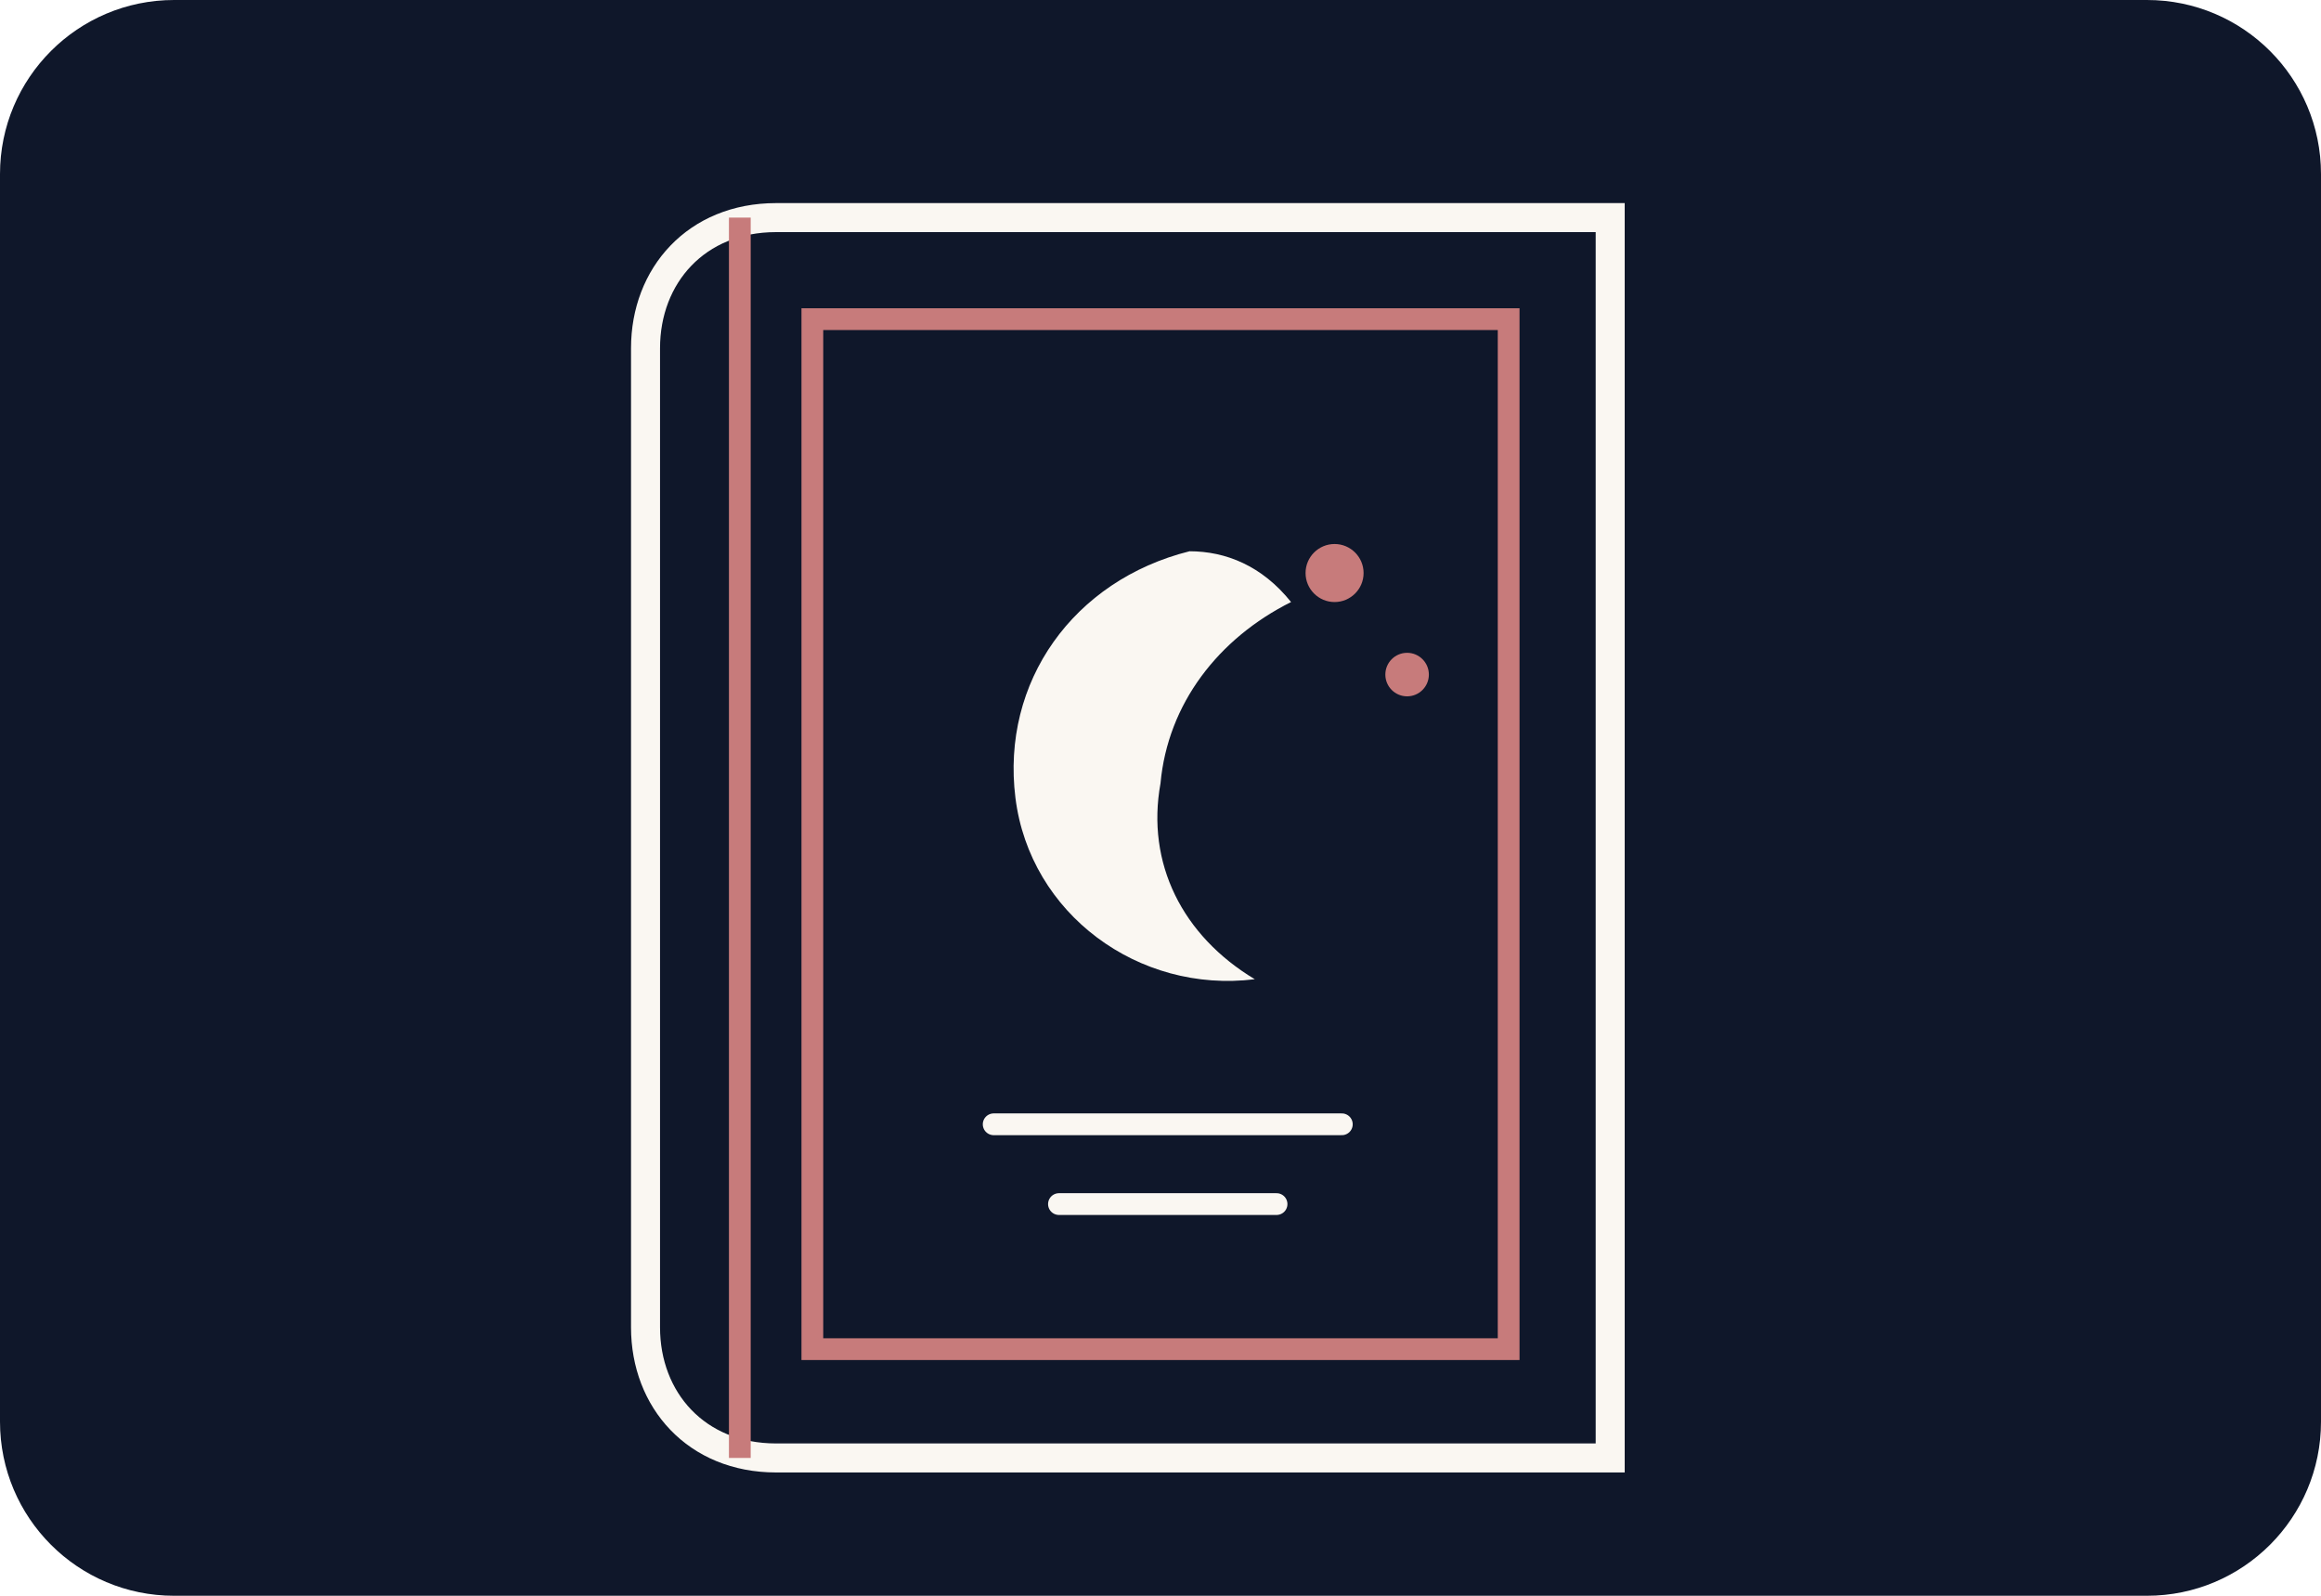
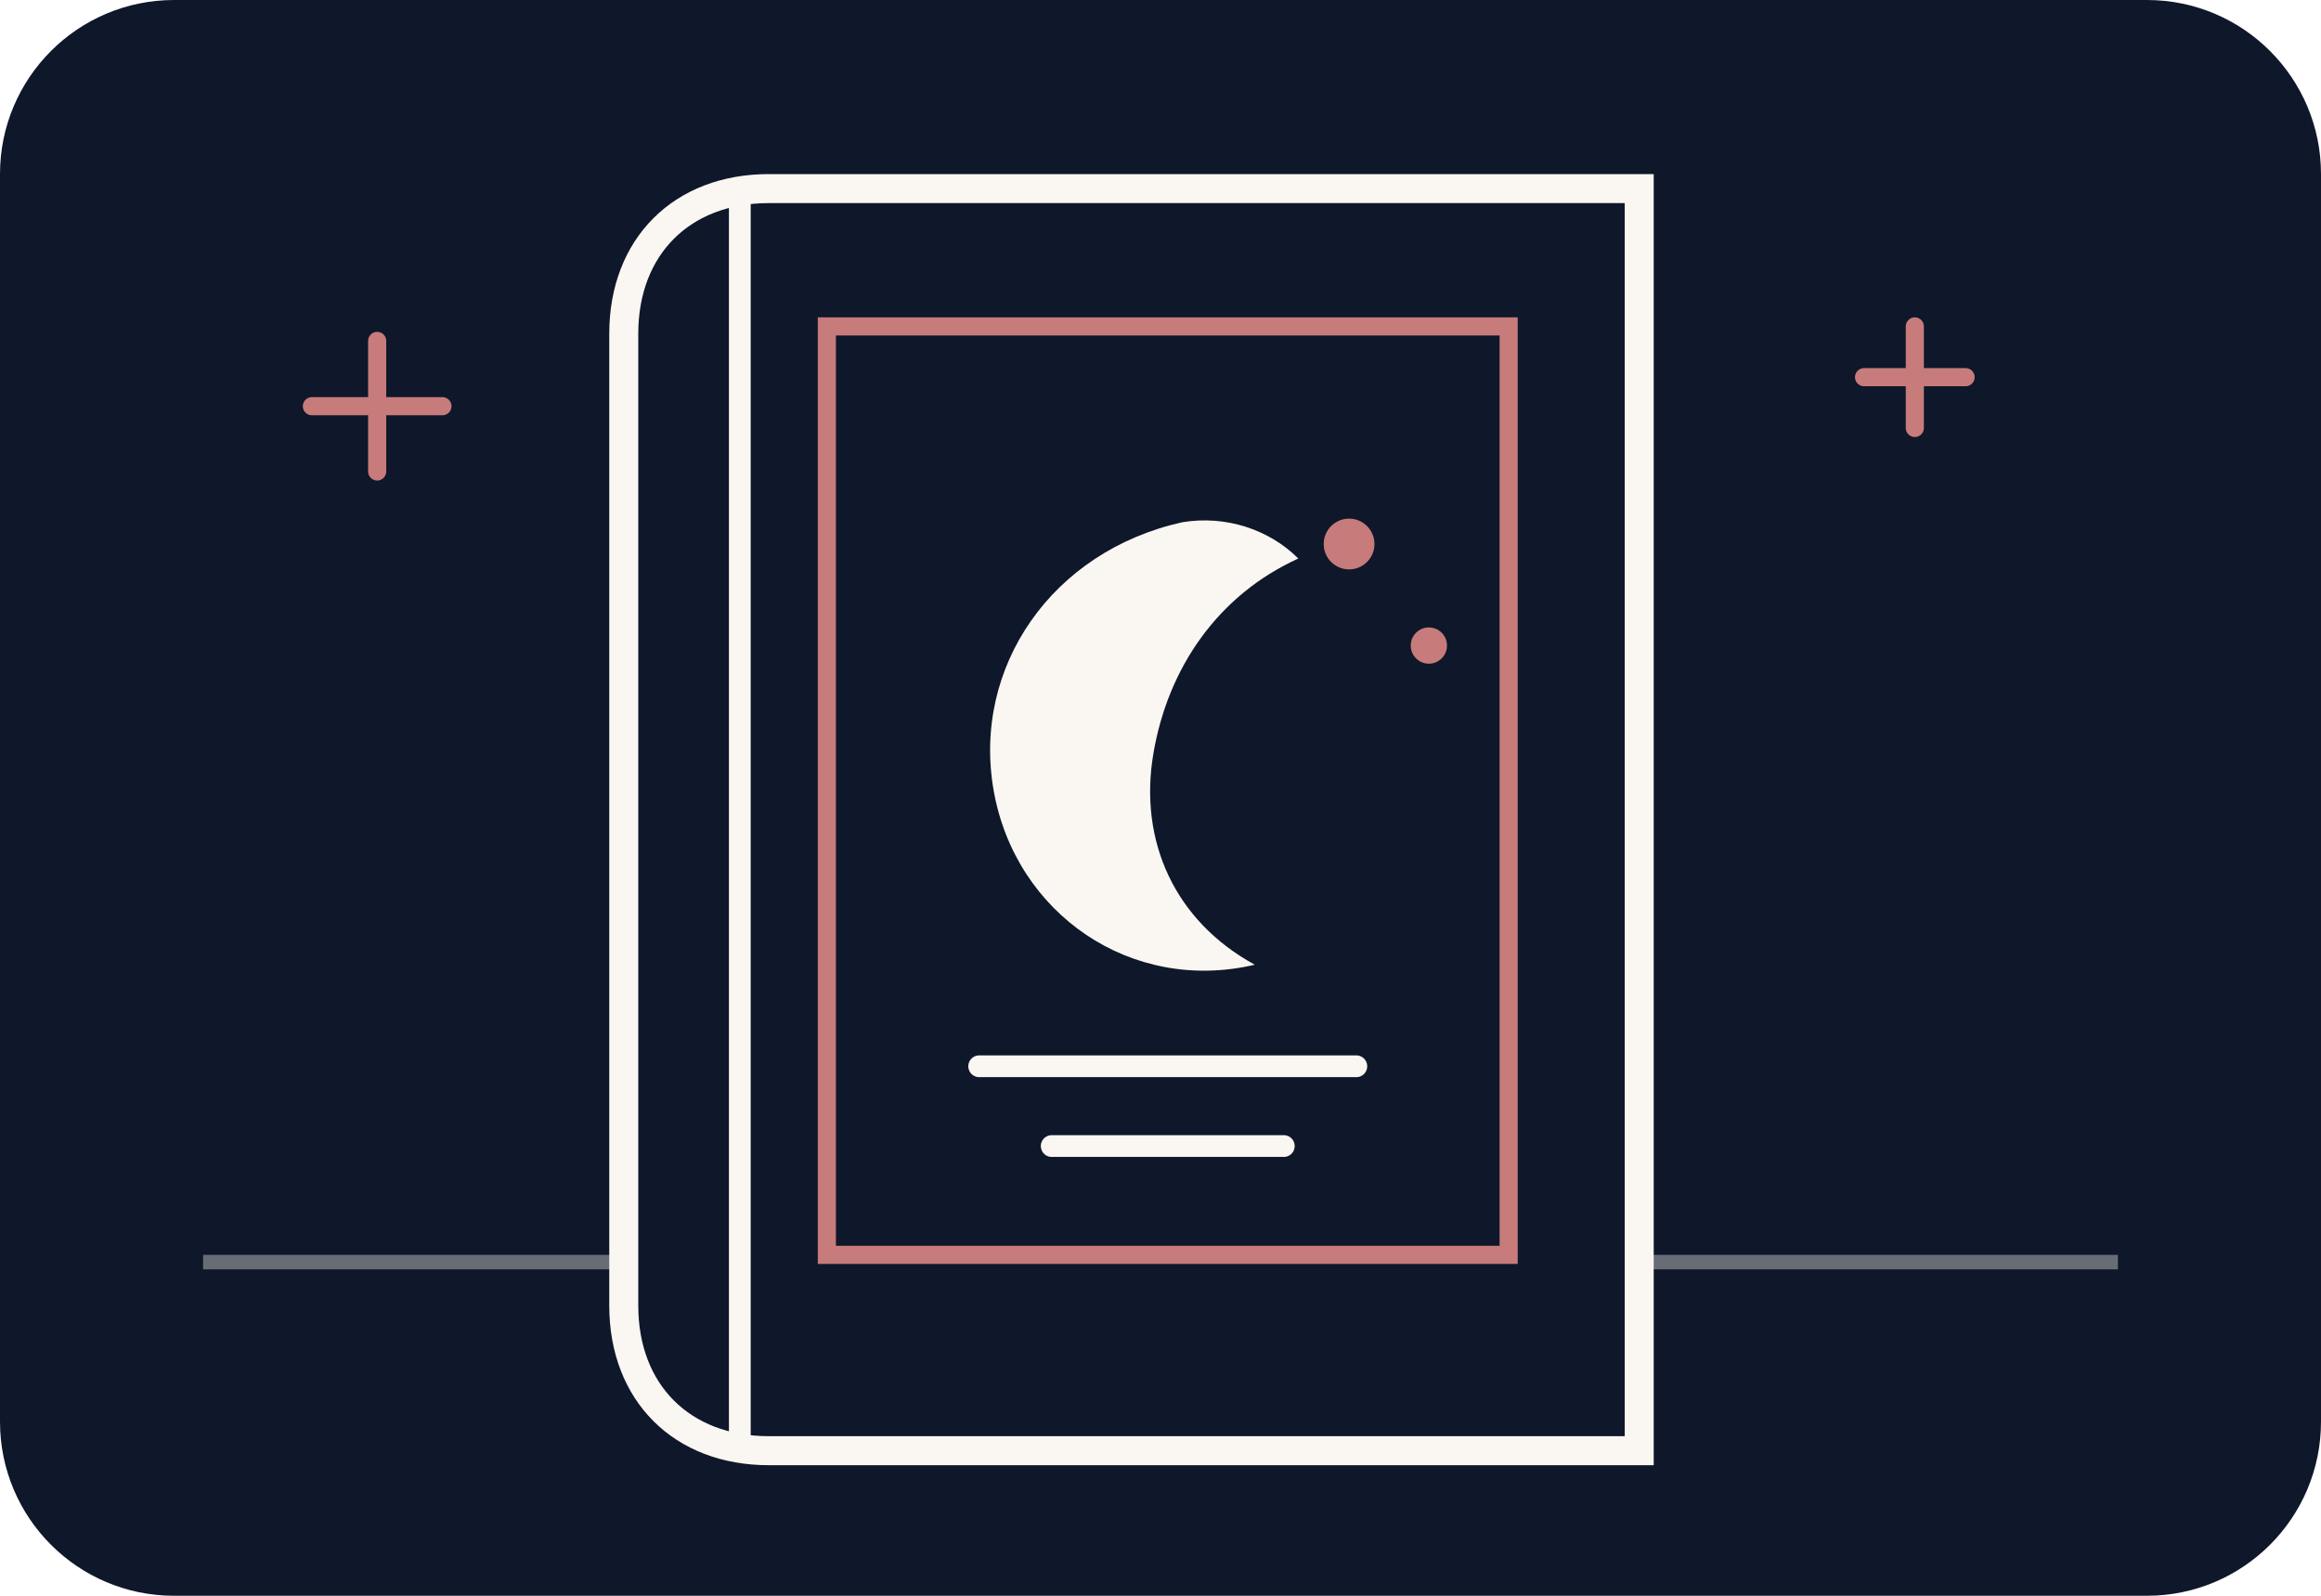
<svg xmlns="http://www.w3.org/2000/svg" viewBox="0 0 320 220">
  <rect width="320" height="220" rx="24" fill="#0F172A" />
-   <g transform="translate(89 21)">
-     <path d="M18 9h115v171H18c-11 0-18-8-18-18V27C0 17 7 9 18 9Z" fill="#0F172A" stroke="#FAF7F2" stroke-width="4" />
-     <path d="M13 9v171M23 23h96v142H23z" fill="none" stroke="#C77B7B" stroke-width="3" />
-     <path d="M75 55c-16 4-26 18-24 34 2 16 17 27 33 25-10-6-15-16-13-27 1-11 8-20 18-25-4-5-9-7-14-7Z" fill="#FAF7F2" />
-     <circle cx="95" cy="58" r="4" fill="#C77B7B" />
-     <circle cx="105" cy="72" r="3" fill="#C77B7B" />
-     <path d="M48 134h48M57 145h30" stroke="#FAF7F2" stroke-width="3" stroke-linecap="round" />
+   <path d="M28 174h264" stroke="#FAF7F2" stroke-width="2" opacity=".38" />
+   <g transform="translate(86 18)">
+     <path d="M20 8h120v174H20c-12 0-20-8-20-20V28C0 16 8 8 20 8Z" fill="#0F172A" stroke="#FAF7F2" stroke-width="4" />
+     <path d="M16 8v174" stroke="#FAF7F2" stroke-width="3" />
+     <rect x="28" y="27" width="94" height="128" fill="none" stroke="#C77B7B" stroke-width="2.5" />
+     <path d="M77 54c-18 4-29 20-26 37 3 17 19 28 36 24-11-6-16-17-14-29 2-12 9-22 20-27-4-4-10-6-16-5Z" fill="#FAF7F2" />
+     <circle cx="100" cy="57" r="3.5" fill="#C77B7B" />
+     <circle cx="111" cy="71" r="2.5" fill="#C77B7B" />
+     <path d="M49 129h52M59 140h32" stroke="#FAF7F2" stroke-width="3" stroke-linecap="round" />
  </g>
+   <path d="M43 56h18M52 47v18M257 52h14M264 45v14" stroke="#C77B7B" stroke-width="2.5" stroke-linecap="round" />
</svg>
